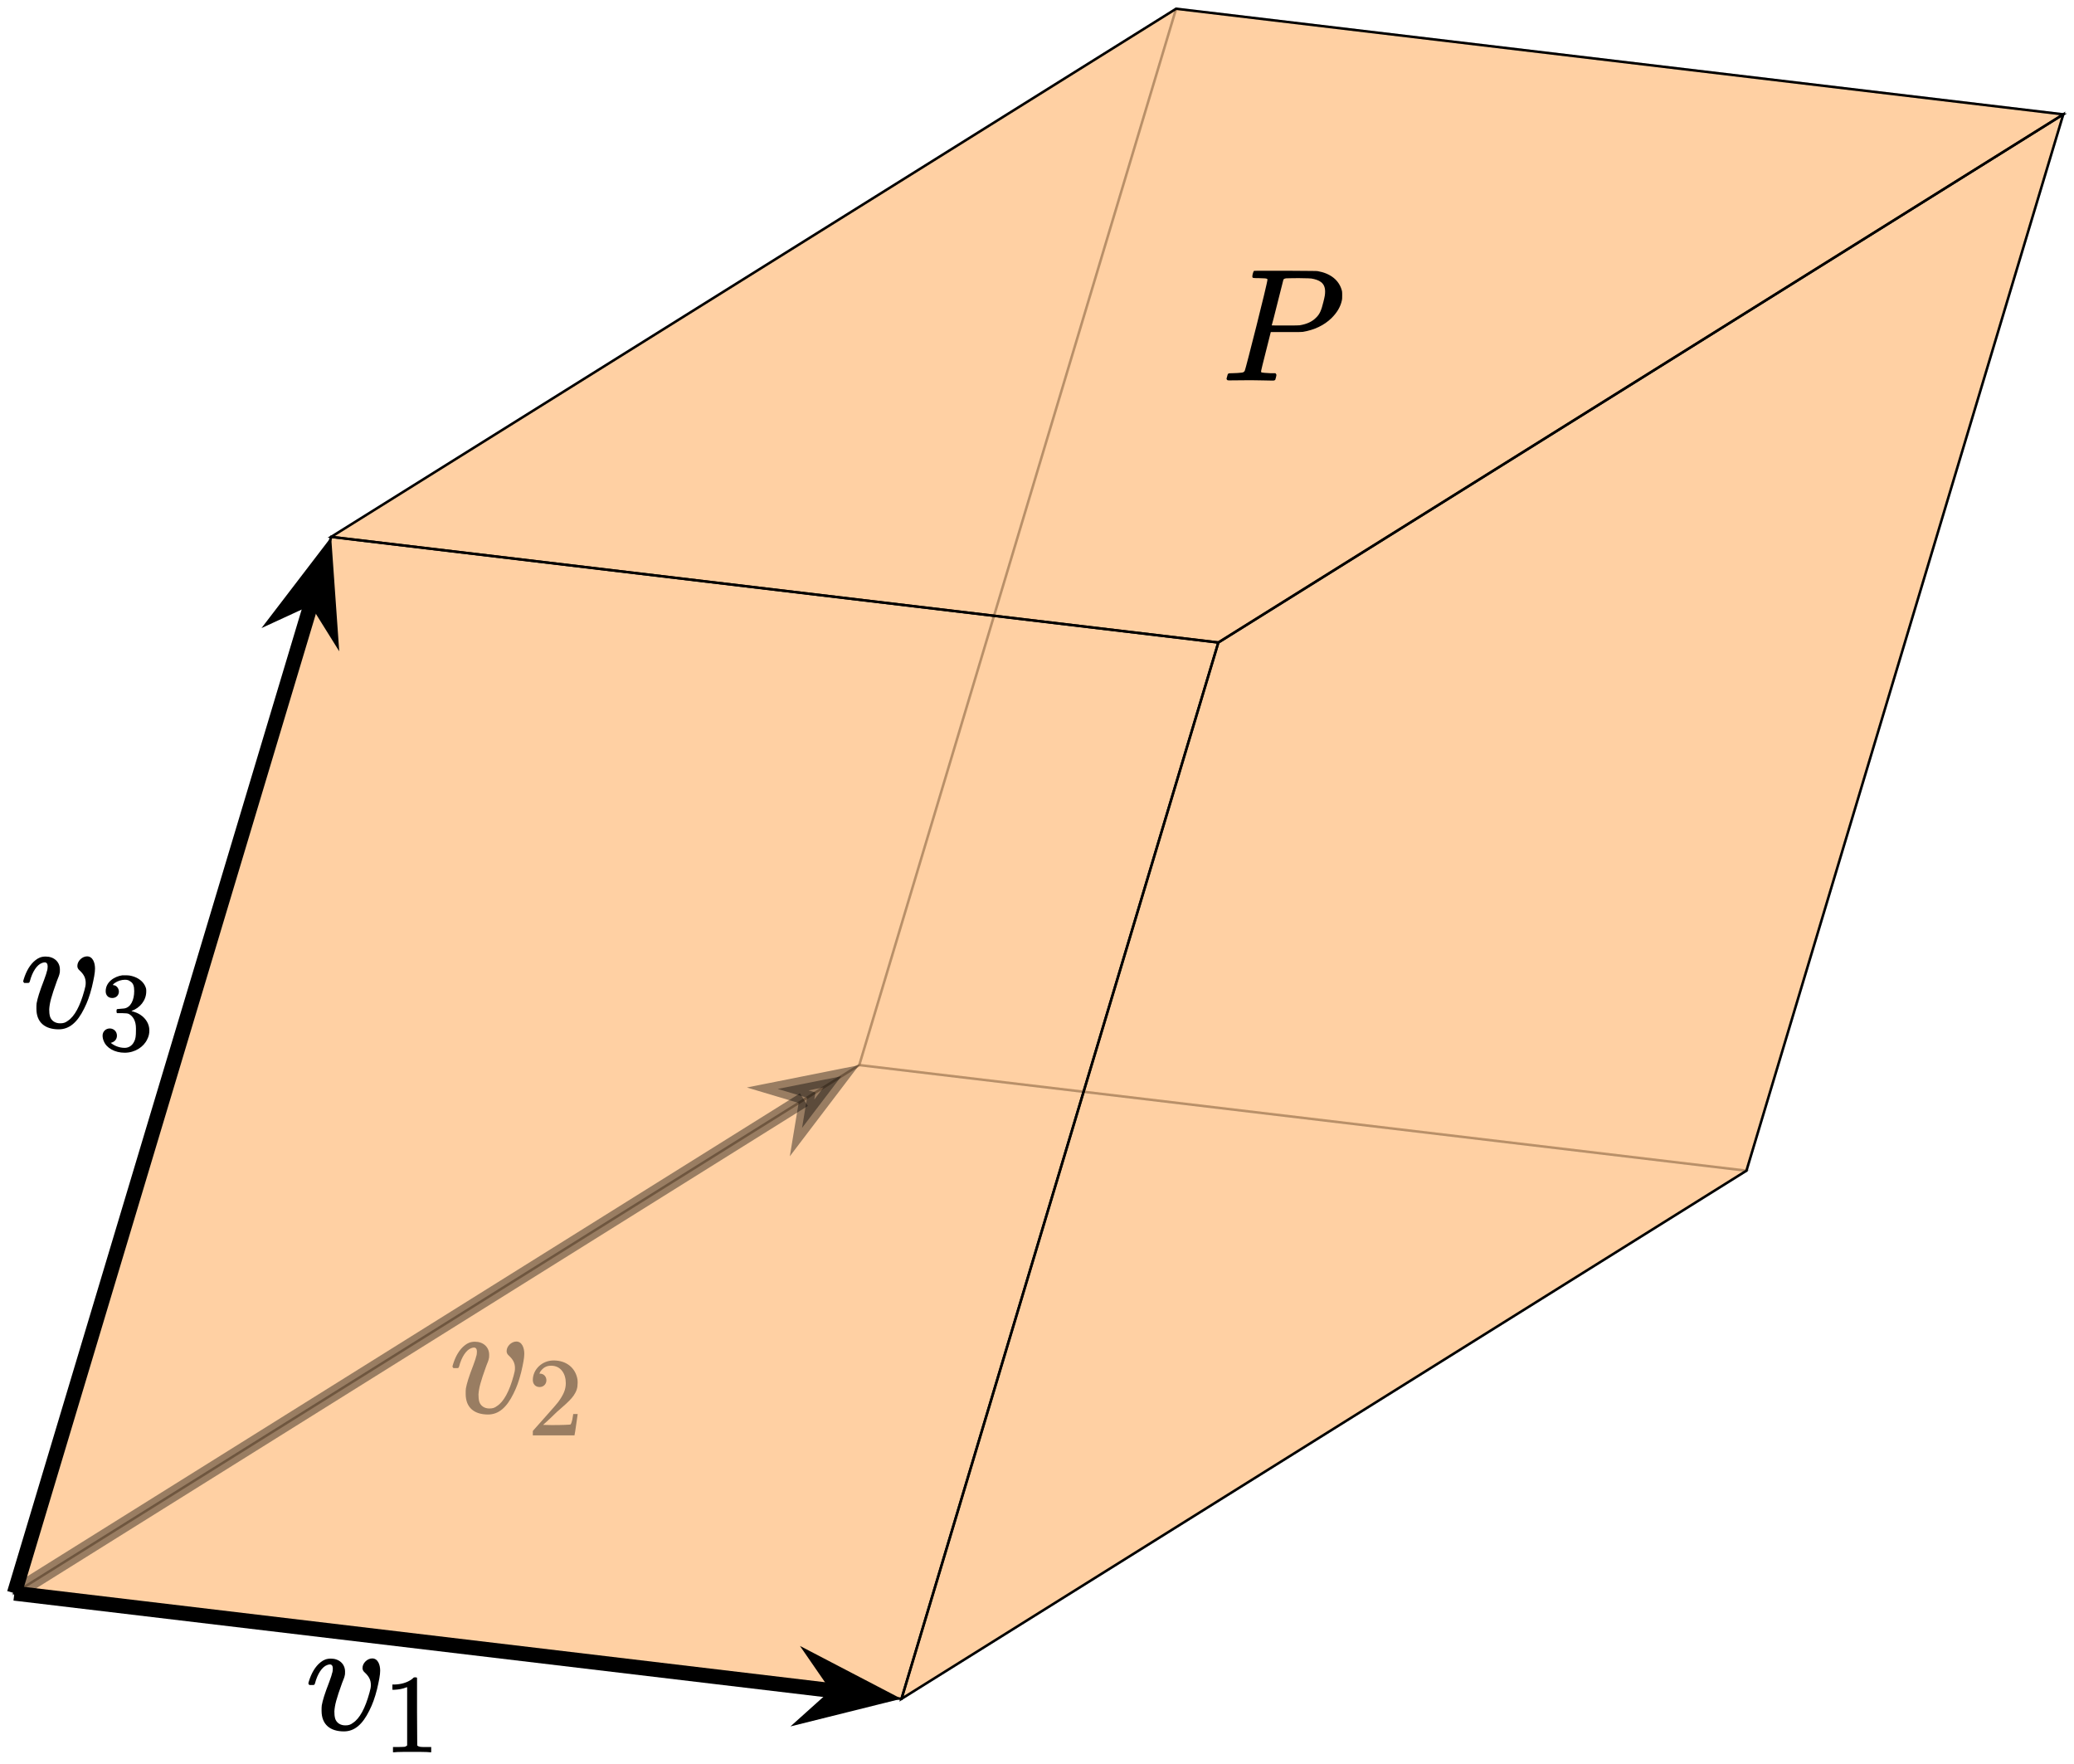
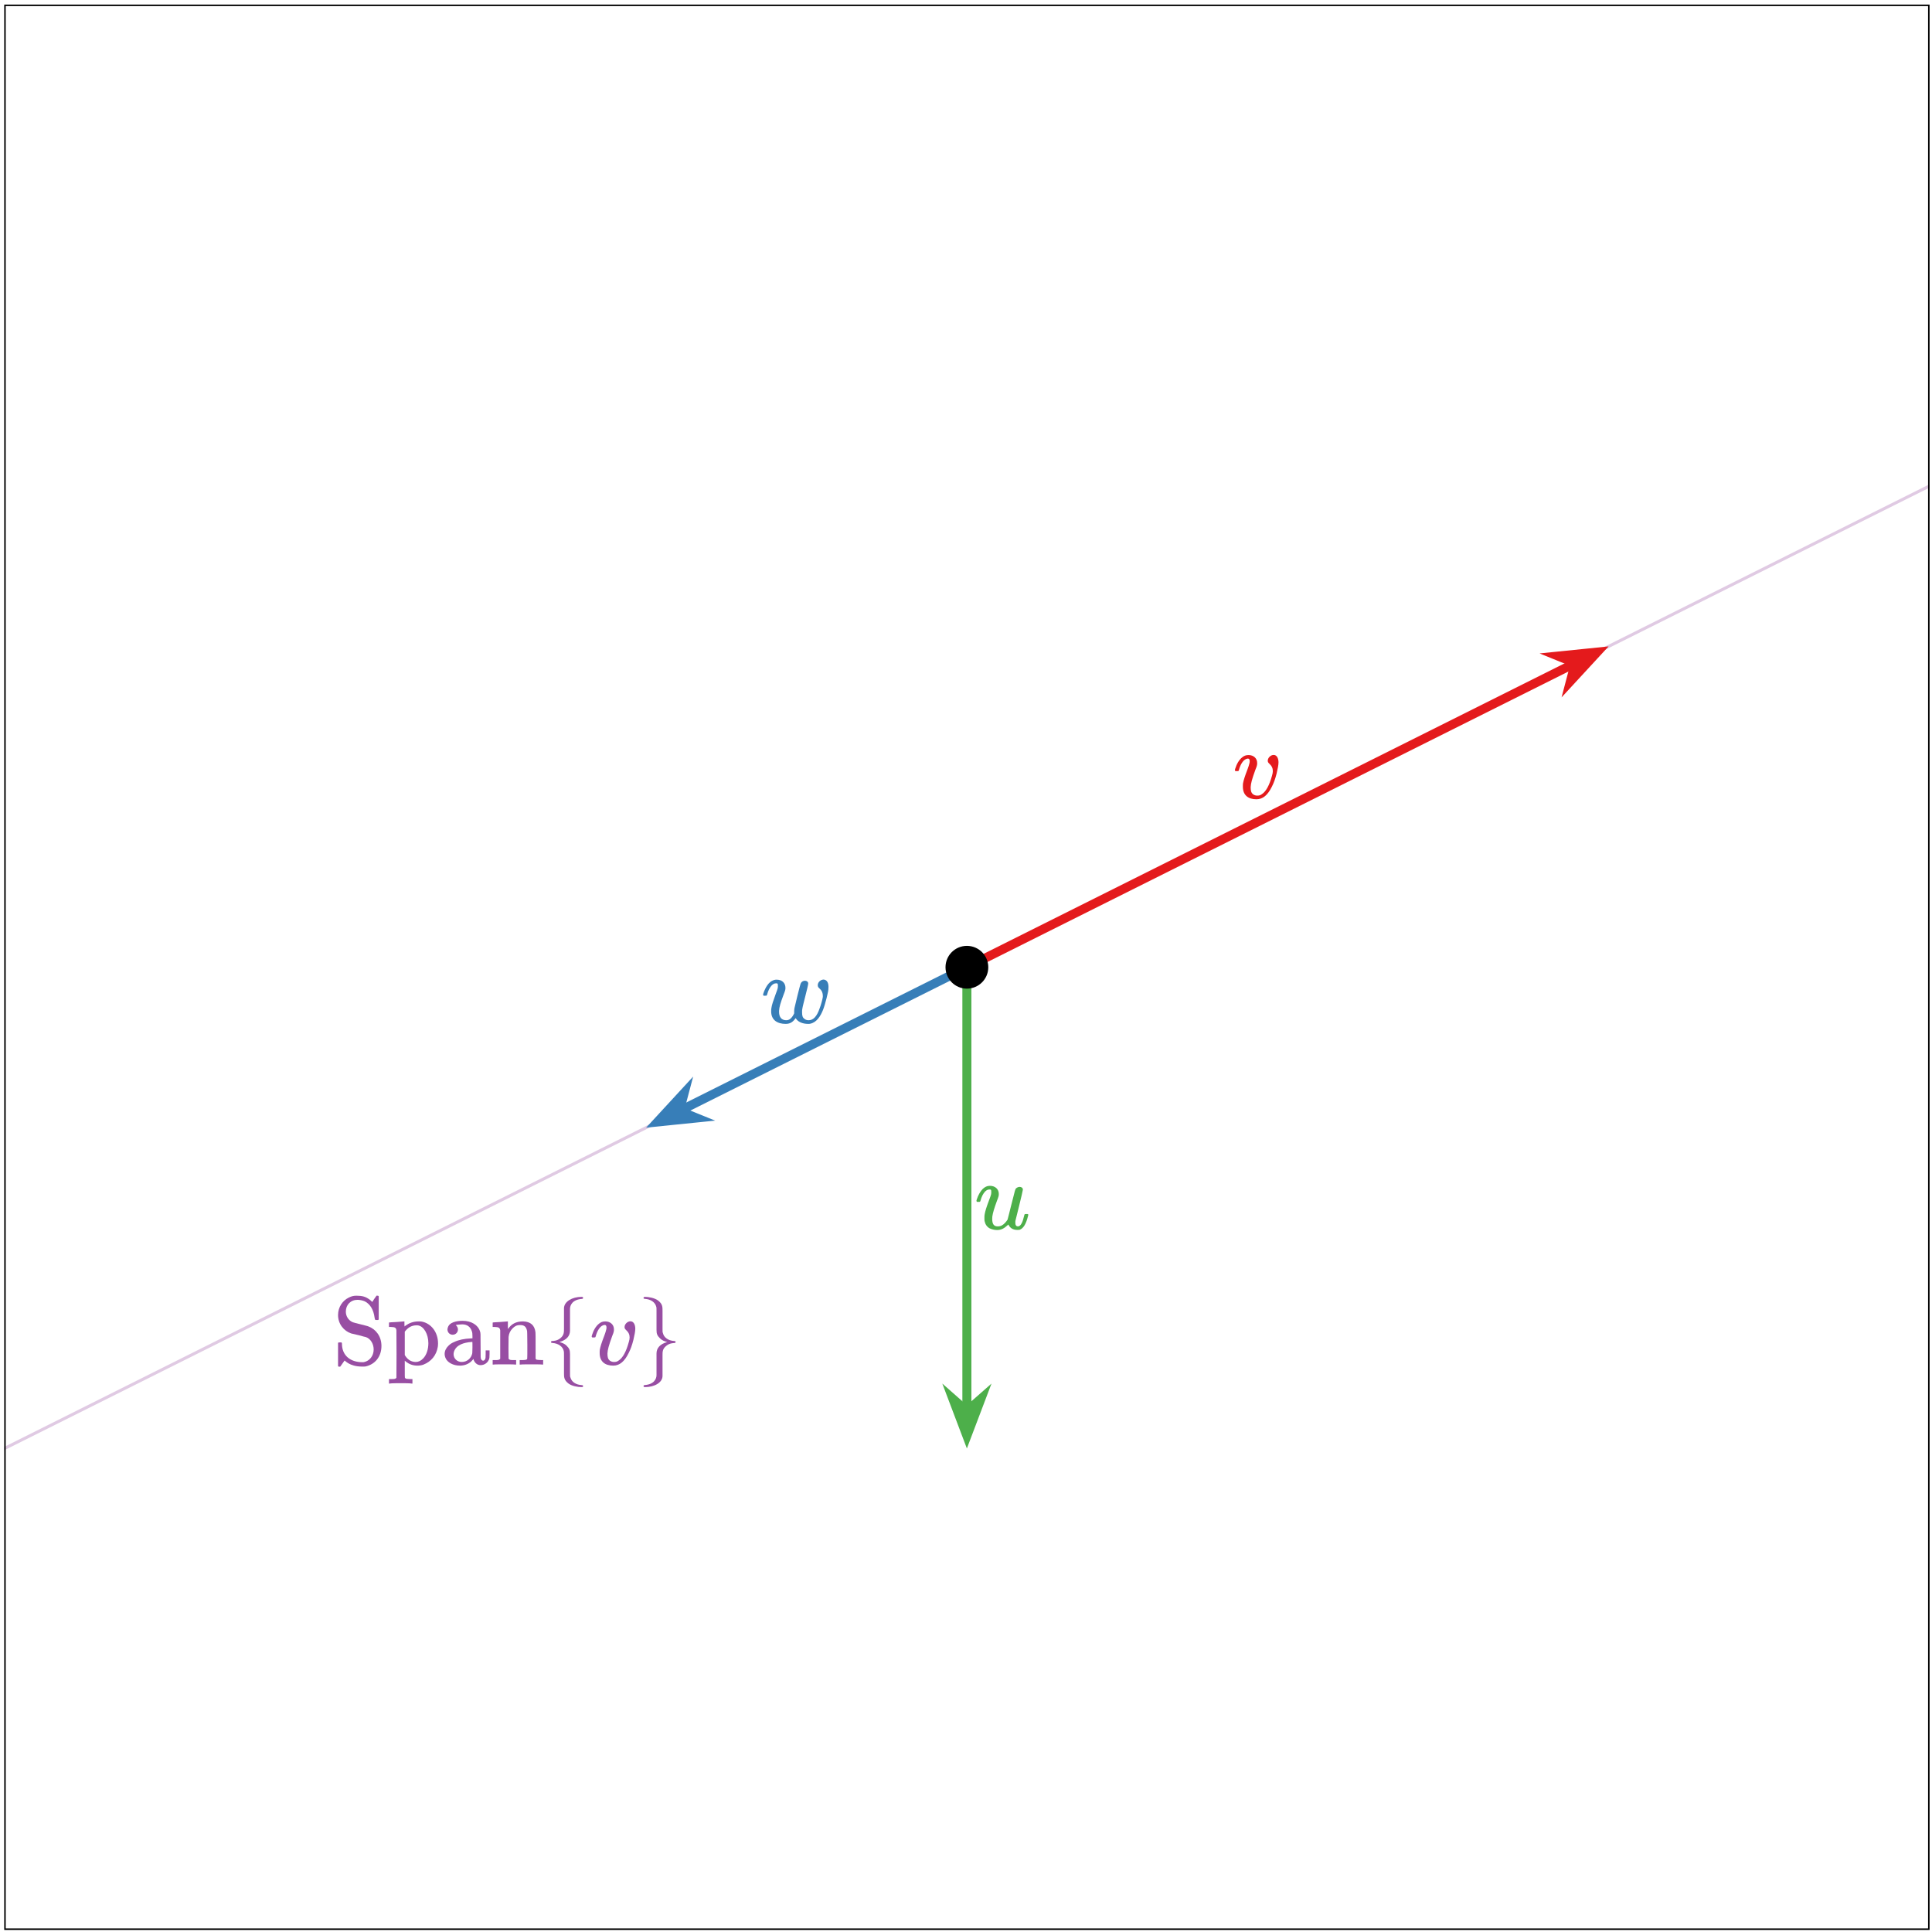
- <svg xmlns="http://www.w3.org/2000/svg" xmlns:xlink="http://www.w3.org/1999/xlink" width="167pt" height="142pt" viewBox="0 0 167 142" version="1.1">
+ <svg xmlns="http://www.w3.org/2000/svg" xmlns:xlink="http://www.w3.org/1999/xlink" width="256pt" height="256pt" viewBox="0 0 256 256" version="1.1">
  <defs>
    <g>
      <symbol overflow="visible" id="glyph0-0">
        <path style="stroke:none;" d="M 0.641 0 L 2.594 0 L 2.594 -6.906 L 0.641 -6.906 Z M 1.297 -0.641 L 1.297 -6.25 L 1.938 -6.25 L 1.938 -0.641 Z M 1.297 -0.641 " />
      </symbol>
      <symbol overflow="visible" id="glyph0-1">
+         <path style="stroke:none;" d="M 1.156 -2.938 L 0.984 -2.938 C 0.797 -2.938 0.75 -2.922 0.719 -2.875 C 0.719 -2.844 0.719 -2.469 0.719 -1.312 L 0.719 0.203 C 0.766 0.266 0.766 0.281 0.875 0.281 C 0.953 0.281 0.984 0.281 1.016 0.266 C 1.016 0.25 1.469 -0.359 1.578 -0.531 C 1.625 -0.578 2.188 0.266 3.906 0.266 C 4.188 0.266 4.234 0.266 4.359 0.25 C 5.594 -0.016 6.469 -1.016 6.469 -2.469 C 6.469 -3.75 5.719 -4.672 4.797 -5.031 C 4.594 -5.141 2.844 -5.516 2.594 -5.641 C 2.062 -5.906 1.75 -6.438 1.75 -7.016 C 1.75 -7.922 2.391 -8.578 3.297 -8.578 C 3.609 -8.578 3.969 -8.5 4.266 -8.375 C 4.969 -8.016 5.422 -7.281 5.562 -6.203 C 5.625 -5.922 5.609 -5.906 5.797 -5.906 L 6.031 -5.906 L 6.109 -5.984 L 6.109 -9.047 C 6.062 -9.109 6.062 -9.125 5.953 -9.125 C 5.875 -9.125 5.844 -9.125 5.812 -9.125 C 5.797 -9.109 5.672 -8.906 5.516 -8.703 L 5.25 -8.297 C 5.141 -8.406 4.969 -8.578 4.812 -8.672 C 4.344 -9 3.906 -9.125 3.141 -9.125 C 2.719 -9.125 2.453 -9.031 2.109 -8.859 C 1.359 -8.484 0.719 -7.656 0.719 -6.562 C 0.719 -5.375 1.484 -4.453 2.453 -4.125 C 2.516 -4.109 2.969 -4 3.453 -3.891 C 3.906 -3.75 4.359 -3.656 4.406 -3.641 C 5.016 -3.438 5.438 -2.75 5.438 -2 C 5.438 -1.156 4.906 -0.484 4.156 -0.328 C 4.109 -0.312 4.031 -0.312 3.953 -0.312 C 2.344 -0.312 1.234 -1.203 1.234 -2.766 C 1.234 -2.891 1.203 -2.891 1.156 -2.938 Z M 1.156 -2.938 " />
+       </symbol>
+       <symbol overflow="visible" id="glyph0-2">
+         <path style="stroke:none;" d="M 0.469 1.922 L 0.266 1.922 L 0.266 2.516 L 0.359 2.516 C 0.531 2.469 1.516 2.469 1.812 2.469 C 2.109 2.469 3.094 2.469 3.266 2.516 L 3.375 2.516 L 3.375 1.922 L 3.156 1.922 C 2.906 1.922 2.609 1.891 2.531 1.875 C 2.469 1.859 2.391 1.781 2.375 1.734 C 2.359 1.703 2.359 1.328 2.359 0.578 L 2.359 -0.516 L 2.469 -0.422 C 2.906 -0.047 3.453 0.141 4.016 0.141 C 4.281 0.141 4.547 0.109 4.812 0.016 C 5.859 -0.391 6.547 -1.219 6.734 -2.344 C 6.75 -2.453 6.766 -2.609 6.766 -2.797 C 6.766 -4.344 5.812 -5.453 4.641 -5.688 C 4.5 -5.719 4.438 -5.719 4.219 -5.719 C 3.453 -5.719 2.906 -5.484 2.438 -5.141 L 2.328 -5.047 L 2.312 -5.391 L 2.312 -5.719 L 2.281 -5.719 C 2.25 -5.719 1.797 -5.688 1.266 -5.641 C 0.734 -5.625 0.297 -5.578 0.281 -5.578 C 0.266 -5.578 0.266 -5.562 0.266 -5.281 L 0.266 -4.984 L 0.5 -4.984 C 1.062 -4.969 1.203 -4.891 1.25 -4.547 C 1.25 -4.484 1.266 -2.922 1.266 -1.375 C 1.266 0.188 1.25 1.703 1.25 1.734 C 1.172 1.906 0.953 1.922 0.641 1.922 Z M 5.484 -2.828 C 5.484 -2.031 5.25 -1.281 4.797 -0.812 C 4.5 -0.5 4.172 -0.344 3.812 -0.344 C 3.125 -0.344 2.656 -0.75 2.359 -1.266 L 2.359 -4.359 C 2.719 -4.812 3.156 -5.203 3.953 -5.203 C 4.016 -5.203 4.078 -5.188 4.125 -5.188 C 4.891 -5.062 5.484 -4.031 5.484 -2.828 Z M 5.484 -2.828 " />
+       </symbol>
+       <symbol overflow="visible" id="glyph0-3">
+         <path style="stroke:none;" d="M 1.5 -3.953 C 1.922 -3.953 2.203 -4.281 2.203 -4.656 C 2.203 -4.859 2.078 -5.109 1.922 -5.219 C 1.922 -5.281 2.625 -5.328 2.781 -5.328 C 3.438 -5.328 3.875 -4.969 4.047 -4.406 C 4.109 -4.234 4.125 -4.078 4.125 -3.75 L 4.125 -3.469 L 3.938 -3.469 C 3 -3.422 2.312 -3.281 1.688 -2.984 C 1.359 -2.844 1.172 -2.719 0.953 -2.5 C 0.672 -2.234 0.438 -1.859 0.438 -1.391 C 0.438 -1.219 0.484 -1.047 0.547 -0.891 C 0.797 -0.266 1.578 0.141 2.469 0.141 C 3.016 0.141 3.516 -0.031 3.938 -0.391 C 4.047 -0.484 4.172 -0.656 4.266 -0.75 L 4.266 -0.703 C 4.375 -0.281 4.734 0.078 5.188 0.078 C 5.766 0.078 6.203 -0.297 6.344 -0.766 C 6.375 -0.859 6.375 -0.875 6.391 -1.375 L 6.391 -1.875 L 5.875 -1.875 L 5.875 -1.406 C 5.875 -0.906 5.859 -0.828 5.797 -0.703 C 5.734 -0.578 5.641 -0.516 5.547 -0.516 C 5.438 -0.516 5.344 -0.578 5.281 -0.703 C 5.203 -0.859 5.203 -0.812 5.203 -2.516 C 5.203 -4.203 5.203 -4.172 5.125 -4.406 C 4.875 -5.234 3.984 -5.797 2.828 -5.797 C 1.859 -5.797 1.141 -5.531 0.922 -5.062 C 0.859 -4.922 0.812 -4.781 0.812 -4.656 C 0.812 -4.281 1.094 -3.953 1.5 -3.953 Z M 4.125 -2.266 C 4.109 -1.547 4.109 -1.5 4.078 -1.406 C 3.938 -0.844 3.422 -0.344 2.703 -0.344 C 2.094 -0.344 1.625 -0.797 1.625 -1.375 C 1.625 -1.578 1.688 -1.781 1.781 -1.953 C 2.094 -2.562 2.875 -2.922 4.047 -3 C 4.062 -3.016 4.109 -3.016 4.109 -3.016 C 4.125 -3.016 4.125 -2.688 4.125 -2.266 Z M 4.125 -2.266 " />
+       </symbol>
+       <symbol overflow="visible" id="glyph0-4">
+         <path style="stroke:none;" d="M 2.438 -0.781 C 2.438 -0.797 2.422 -1.484 2.422 -2.172 C 2.422 -2.875 2.438 -3.578 2.438 -3.656 C 2.484 -4.125 2.656 -4.484 2.969 -4.797 C 3.25 -5.078 3.484 -5.234 3.984 -5.234 C 4.562 -5.234 4.781 -4.969 4.891 -4.438 C 4.906 -4.328 4.906 -4.172 4.922 -2.594 C 4.922 -1.625 4.922 -0.828 4.906 -0.797 C 4.906 -0.609 4.547 -0.594 4.219 -0.594 L 3.906 -0.594 L 3.906 0 L 4.016 0 C 4.188 -0.031 5.172 -0.031 5.469 -0.031 C 5.766 -0.031 6.75 -0.031 6.922 0 L 7.016 0 L 7.016 -0.594 L 6.812 -0.594 C 6.547 -0.594 6.266 -0.625 6.172 -0.641 C 6.109 -0.656 6.047 -0.719 6.016 -0.781 C 6.016 -0.797 6.016 -1.328 6.016 -2.469 C 6.016 -3.516 6.016 -4.172 6 -4.266 C 5.891 -5.203 5.359 -5.688 4.359 -5.719 C 3.375 -5.719 2.797 -5.344 2.375 -4.734 L 2.359 -4.719 C 2.344 -4.719 2.344 -4.812 2.344 -5.203 L 2.344 -5.719 L 2.312 -5.719 C 2.281 -5.719 1.844 -5.688 1.328 -5.641 C 0.797 -5.625 0.359 -5.578 0.344 -5.578 C 0.328 -5.578 0.328 -5.562 0.328 -5.281 L 0.328 -4.984 L 0.562 -4.984 C 1.125 -4.969 1.266 -4.891 1.328 -4.547 C 1.328 -4.484 1.328 -3.547 1.328 -2.625 C 1.328 -1.703 1.328 -0.797 1.328 -0.781 C 1.234 -0.609 1.016 -0.594 0.719 -0.594 L 0.328 -0.594 L 0.328 0 L 0.422 0 C 0.594 -0.031 1.578 -0.031 1.875 -0.031 C 2.172 -0.031 3.156 -0.031 3.328 0 L 3.438 0 L 3.438 -0.594 L 3.047 -0.594 C 2.734 -0.594 2.531 -0.609 2.438 -0.781 Z M 2.438 -0.781 " />
+       </symbol>
+       <symbol overflow="visible" id="glyph1-0">
+         <path style="stroke:none;" d="" />
+       </symbol>
+       <symbol overflow="visible" id="glyph1-1">
+         <path style="stroke:none;" d="M 3.375 -7.375 C 3.375 -7.859 3.688 -8.625 5 -8.703 C 5.062 -8.719 5.109 -8.766 5.109 -8.828 C 5.109 -8.969 5.016 -8.969 4.875 -8.969 C 3.688 -8.969 2.594 -8.359 2.578 -7.469 L 2.578 -4.75 C 2.578 -4.281 2.578 -3.891 2.109 -3.5 C 1.688 -3.156 1.234 -3.125 0.969 -3.125 C 0.906 -3.109 0.859 -3.062 0.859 -2.984 C 0.859 -2.875 0.938 -2.875 1.047 -2.859 C 1.844 -2.812 2.422 -2.375 2.547 -1.797 C 2.578 -1.656 2.578 -1.641 2.578 -1.203 L 2.578 1.156 C 2.578 1.656 2.578 2.047 3.156 2.5 C 3.625 2.859 4.406 2.984 4.875 2.984 C 5.016 2.984 5.109 2.984 5.109 2.859 C 5.109 2.734 5.031 2.734 4.906 2.719 C 4.156 2.672 3.578 2.297 3.422 1.688 C 3.375 1.578 3.375 1.547 3.375 1.125 L 3.375 -1.391 C 3.375 -1.938 3.281 -2.141 2.906 -2.516 C 2.656 -2.766 2.312 -2.891 1.969 -2.984 C 2.953 -3.266 3.375 -3.812 3.375 -4.5 Z M 3.375 -7.375 " />
+       </symbol>
+       <symbol overflow="visible" id="glyph1-2">
+         <path style="stroke:none;" d="M 2.578 1.406 C 2.578 1.875 2.266 2.641 0.969 2.719 C 0.906 2.734 0.859 2.781 0.859 2.859 C 0.859 2.984 0.984 2.984 1.094 2.984 C 2.266 2.984 3.375 2.406 3.375 1.5 L 3.375 -1.234 C 3.375 -1.703 3.375 -2.078 3.859 -2.469 C 4.281 -2.828 4.734 -2.844 5 -2.859 C 5.062 -2.875 5.109 -2.922 5.109 -2.984 C 5.109 -3.109 5.031 -3.109 4.906 -3.125 C 4.125 -3.172 3.547 -3.594 3.422 -4.188 C 3.375 -4.312 3.375 -4.344 3.375 -4.766 L 3.375 -7.141 C 3.375 -7.641 3.375 -8.016 2.812 -8.469 C 2.328 -8.844 1.5 -8.969 1.094 -8.969 C 0.984 -8.969 0.859 -8.969 0.859 -8.828 C 0.859 -8.719 0.938 -8.719 1.047 -8.703 C 1.812 -8.656 2.391 -8.266 2.547 -7.656 C 2.578 -7.547 2.578 -7.531 2.578 -7.094 L 2.578 -4.594 C 2.578 -4.047 2.672 -3.844 3.062 -3.453 C 3.312 -3.203 3.656 -3.078 4 -2.984 C 3.016 -2.719 2.578 -2.156 2.578 -1.469 Z M 2.578 1.406 " />
+       </symbol>
+       <symbol overflow="visible" id="glyph2-0">
+         <path style="stroke:none;" d="M 0.641 0 L 2.594 0 L 2.594 -6.906 L 0.641 -6.906 Z M 1.297 -0.641 L 1.297 -6.25 L 1.938 -6.25 L 1.938 -0.641 Z M 1.297 -0.641 " />
+       </symbol>
+       <symbol overflow="visible" id="glyph2-1">
        <path style="stroke:none;" d="M 3.125 0.141 C 3.984 0.141 4.625 -0.422 5.172 -1.531 C 5.438 -2.062 5.609 -2.531 5.797 -3.266 C 5.953 -3.938 6.047 -4.406 6.047 -4.75 C 6.047 -5.234 5.859 -5.734 5.406 -5.734 C 5.016 -5.734 4.625 -5.359 4.625 -4.969 C 4.625 -4.828 4.672 -4.719 4.797 -4.609 C 5.156 -4.281 5.297 -3.984 5.297 -3.594 C 5.297 -3.406 5.266 -3.266 5.188 -2.984 C 4.844 -1.719 4.391 -0.891 3.859 -0.547 C 3.656 -0.391 3.5 -0.344 3.234 -0.344 C 2.844 -0.344 2.531 -0.547 2.422 -0.891 C 2.375 -1.078 2.359 -1.219 2.359 -1.469 C 2.391 -1.984 2.516 -2.469 2.984 -3.766 C 3.094 -4.031 3.188 -4.281 3.188 -4.344 C 3.219 -4.422 3.219 -4.562 3.219 -4.672 C 3.219 -5.297 2.734 -5.719 2.078 -5.719 C 1.719 -5.719 1.484 -5.609 1.266 -5.438 C 0.812 -5.094 0.5 -4.516 0.312 -3.906 C 0.281 -3.812 0.266 -3.75 0.266 -3.719 C 0.266 -3.672 0.328 -3.625 0.344 -3.594 L 0.531 -3.594 C 0.781 -3.594 0.734 -3.594 0.797 -3.719 C 1 -4.5 1.375 -5.062 1.781 -5.203 C 1.859 -5.234 1.938 -5.25 2 -5.25 C 2.156 -5.25 2.234 -5.125 2.234 -4.922 C 2.234 -4.797 2.219 -4.641 2.156 -4.484 C 2.156 -4.422 2.047 -4.125 1.953 -3.859 C 1.562 -2.844 1.422 -2.375 1.344 -1.953 C 1.328 -1.859 1.328 -1.688 1.328 -1.516 C 1.328 -0.391 2.047 0.141 3.125 0.141 Z M 3.125 0.141 " />
      </symbol>
-       <symbol overflow="visible" id="glyph0-2">
-         <path style="stroke:none;" d="M 3.719 -8.141 C 3.719 -7.844 1.938 -0.844 1.891 -0.797 C 1.844 -0.703 1.781 -0.656 1.641 -0.641 C 1.5 -0.625 1.156 -0.594 0.875 -0.594 C 0.531 -0.594 0.531 -0.594 0.469 -0.328 C 0.438 -0.219 0.422 -0.172 0.422 -0.141 C 0.422 -0.109 0.438 -0.109 0.453 -0.078 C 0.484 -0.031 0.5 -0.016 0.656 -0.016 C 1.141 -0.016 1.594 -0.031 2.359 -0.031 C 3.141 -0.031 3.609 0 4.125 0 C 4.297 0 4.297 -0.031 4.344 -0.062 C 4.359 -0.109 4.438 -0.375 4.438 -0.453 C 4.438 -0.516 4.375 -0.562 4.359 -0.594 L 3.953 -0.594 C 3.562 -0.609 3.297 -0.641 3.234 -0.656 C 3.219 -0.672 3.203 -0.703 3.203 -0.766 C 3.203 -0.797 3.375 -1.5 3.594 -2.359 L 3.984 -3.906 L 5.203 -3.906 C 6.266 -3.906 6.453 -3.906 6.562 -3.922 C 7.5 -4.078 8.281 -4.453 8.875 -5.031 C 9.328 -5.484 9.594 -5.938 9.703 -6.438 C 9.734 -6.547 9.734 -6.703 9.734 -6.859 C 9.734 -7 9.734 -7.125 9.719 -7.203 C 9.5 -8.109 8.75 -8.641 7.766 -8.812 C 7.609 -8.828 7.578 -8.828 5.141 -8.844 C 2.719 -8.844 2.672 -8.844 2.625 -8.828 C 2.578 -8.781 2.5 -8.516 2.5 -8.391 C 2.5 -8.25 2.531 -8.25 2.984 -8.25 C 3.375 -8.234 3.719 -8.25 3.719 -8.141 Z M 8.359 -7.172 C 8.359 -6.922 8.328 -6.766 8.219 -6.328 C 8.062 -5.672 7.922 -5.344 7.641 -5.078 C 7.328 -4.75 6.891 -4.547 6.312 -4.453 C 6.172 -4.438 6.016 -4.438 5.109 -4.438 C 4.109 -4.438 4.062 -4.438 4.062 -4.453 C 4.094 -4.484 4.938 -7.922 5 -8.125 C 5.031 -8.188 5.109 -8.219 5.234 -8.234 C 5.281 -8.234 5.719 -8.25 6.219 -8.25 C 7 -8.234 7.141 -8.234 7.25 -8.219 C 7.875 -8.109 8.359 -7.891 8.359 -7.172 Z M 8.359 -7.172 " />
+       <symbol overflow="visible" id="glyph2-2">
+         <path style="stroke:none;" d="M 5.812 -5.578 C 5.594 -5.578 5.359 -5.453 5.266 -5.234 C 5.156 -5.031 4.438 -2 4.438 -1.984 C 4.406 -1.875 4.406 -1.75 4.391 -1.547 L 4.391 -1.25 L 4.328 -1.125 C 4.047 -0.594 3.75 -0.344 3.344 -0.344 C 2.703 -0.344 2.391 -0.766 2.391 -1.438 L 2.391 -1.609 C 2.422 -2.109 2.562 -2.594 3 -3.766 C 3.219 -4.312 3.234 -4.422 3.234 -4.641 C 3.234 -5.25 2.812 -5.719 2.078 -5.719 C 1.969 -5.719 1.859 -5.719 1.781 -5.688 C 1.281 -5.562 0.875 -5.156 0.562 -4.516 C 0.438 -4.281 0.391 -4.125 0.312 -3.906 C 0.281 -3.812 0.266 -3.75 0.266 -3.719 C 0.266 -3.672 0.328 -3.625 0.344 -3.594 L 0.531 -3.594 C 0.781 -3.594 0.734 -3.594 0.797 -3.719 C 0.938 -4.266 1.156 -4.688 1.422 -4.969 C 1.625 -5.156 1.781 -5.234 2 -5.234 L 2.062 -5.234 C 2.219 -5.234 2.234 -5.141 2.234 -4.906 C 2.234 -4.641 2.234 -4.578 1.953 -3.844 C 1.594 -2.859 1.438 -2.391 1.375 -1.969 C 1.344 -1.859 1.344 -1.672 1.344 -1.5 C 1.344 -0.375 2.156 0.141 3.266 0.141 C 3.953 0.141 4.281 -0.203 4.594 -0.625 C 4.844 -0.141 5.484 0.141 6.25 0.141 C 6.328 0.141 6.406 0.141 6.484 0.125 C 7.344 -0.031 7.859 -0.844 8.203 -1.688 C 8.359 -2.078 8.516 -2.625 8.688 -3.281 C 8.859 -4.016 8.938 -4.25 8.938 -4.766 C 8.938 -5.281 8.75 -5.641 8.391 -5.719 C 8.359 -5.719 8.328 -5.734 8.297 -5.734 C 7.922 -5.734 7.516 -5.406 7.516 -4.984 C 7.516 -4.828 7.578 -4.688 7.719 -4.578 C 8.031 -4.312 8.188 -4.016 8.188 -3.531 C 8.188 -3.469 8.188 -3.406 8.172 -3.344 C 8.141 -3.109 7.922 -2.297 7.766 -1.922 C 7.406 -0.859 6.938 -0.344 6.312 -0.344 C 6.094 -0.344 5.938 -0.391 5.781 -0.5 C 5.516 -0.688 5.438 -0.891 5.438 -1.391 C 5.438 -1.625 5.438 -1.703 5.469 -1.844 C 5.531 -2.328 6.25 -4.891 6.25 -5.203 C 6.25 -5.453 6.047 -5.578 5.812 -5.578 Z M 5.812 -5.578 " />
      </symbol>
-       <symbol overflow="visible" id="glyph1-0">
-         <path style="stroke:none;" d="M 0.453 0 L 1.812 0 L 1.812 -4.828 L 0.453 -4.828 Z M 0.906 -0.453 L 0.906 -4.375 L 1.359 -4.375 L 1.359 -0.453 Z M 0.906 -0.453 " />
-       </symbol>
-       <symbol overflow="visible" id="glyph1-1">
-         <path style="stroke:none;" d="M 3.766 0 L 3.875 0 L 3.875 -0.422 L 3.328 -0.422 C 3.062 -0.422 2.875 -0.422 2.75 -0.547 L 2.734 -3.266 L 2.734 -5.984 C 2.688 -6.031 2.703 -6.031 2.578 -6.031 C 2.5 -6.031 2.5 -6.031 2.469 -6.016 C 2.422 -5.969 2.281 -5.844 2.188 -5.797 C 1.859 -5.594 1.438 -5.469 0.922 -5.453 L 0.75 -5.453 L 0.75 -5.031 L 0.922 -5.031 C 1.266 -5.047 1.594 -5.109 1.859 -5.219 C 1.891 -5.234 1.922 -5.234 1.938 -5.234 L 1.938 -0.547 C 1.859 -0.5 1.828 -0.453 1.719 -0.438 C 1.609 -0.422 1.297 -0.422 1.031 -0.422 L 0.797 -0.422 L 0.797 0 L 0.906 0 C 1.062 -0.031 2.047 -0.031 2.328 -0.031 C 2.625 -0.031 3.609 -0.031 3.766 0 Z M 3.766 0 " />
-       </symbol>
-       <symbol overflow="visible" id="glyph1-2">
-         <path style="stroke:none;" d="M 1 -3.891 C 1.328 -3.891 1.547 -4.141 1.547 -4.438 C 1.547 -4.719 1.344 -4.969 1.031 -4.969 C 1 -4.969 0.984 -4.969 0.984 -4.984 C 0.984 -5 1.031 -5.062 1.062 -5.141 C 1.266 -5.422 1.516 -5.609 1.922 -5.609 C 2.703 -5.609 3.109 -4.969 3.109 -4.203 C 3.109 -3.672 2.906 -3.25 2.5 -2.688 C 2.297 -2.438 2.25 -2.375 1.234 -1.234 C 0.828 -0.781 0.484 -0.391 0.469 -0.375 C 0.453 -0.359 0.453 -0.328 0.453 -0.172 L 0.453 0 L 3.812 0 L 3.812 -0.031 C 3.844 -0.078 4.047 -1.625 4.062 -1.688 L 4.062 -1.719 L 3.703 -1.719 L 3.703 -1.688 C 3.641 -1.281 3.625 -1.203 3.578 -1.062 C 3.547 -0.984 3.516 -0.891 3.484 -0.875 C 3.438 -0.859 2.891 -0.828 1.969 -0.828 L 1.281 -0.844 L 1.828 -1.344 C 2.438 -1.938 2.406 -1.906 2.734 -2.188 C 3.328 -2.703 3.562 -2.953 3.75 -3.219 C 3.969 -3.547 4.062 -3.812 4.062 -4.219 C 4.062 -4.328 4.062 -4.438 4.047 -4.516 C 3.891 -5.406 3.188 -6.031 2.125 -6.031 C 1.203 -6.031 0.453 -5.312 0.453 -4.453 C 0.453 -4.141 0.656 -3.891 1 -3.891 Z M 1 -3.891 " />
-       </symbol>
-       <symbol overflow="visible" id="glyph1-3">
-         <path style="stroke:none;" d="M 1.156 -4.203 C 1.484 -4.203 1.688 -4.438 1.688 -4.719 C 1.688 -4.969 1.5 -5.219 1.266 -5.234 C 1.219 -5.25 1.203 -5.25 1.203 -5.25 C 1.188 -5.266 1.312 -5.391 1.375 -5.422 C 1.594 -5.578 1.906 -5.672 2.172 -5.672 C 2.359 -5.672 2.469 -5.641 2.594 -5.547 C 2.844 -5.406 2.922 -5.156 2.922 -4.766 C 2.922 -4.062 2.656 -3.438 2.109 -3.359 C 2.047 -3.359 1.609 -3.312 1.578 -3.312 C 1.562 -3.312 1.547 -3.312 1.531 -3.297 C 1.5 -3.266 1.5 -3.266 1.5 -3.156 C 1.5 -3.047 1.5 -3.031 1.516 -3.016 L 1.547 -2.984 L 1.938 -2.984 C 2.344 -2.969 2.344 -2.969 2.484 -2.922 C 2.844 -2.734 3.062 -2.328 3.062 -1.766 L 3.062 -1.594 C 3.062 -1.141 3.031 -0.891 2.906 -0.672 C 2.75 -0.359 2.469 -0.188 2.156 -0.188 C 1.719 -0.188 1.312 -0.359 1.031 -0.594 L 1.094 -0.609 C 1.359 -0.688 1.531 -0.891 1.531 -1.172 C 1.531 -1.5 1.281 -1.75 0.953 -1.75 C 0.641 -1.75 0.375 -1.516 0.375 -1.172 C 0.375 -1.047 0.406 -0.875 0.469 -0.734 C 0.688 -0.172 1.359 0.203 2.156 0.203 C 2.984 0.203 3.688 -0.266 3.969 -0.875 C 4.094 -1.109 4.141 -1.344 4.141 -1.594 C 4.141 -2.109 3.859 -2.562 3.406 -2.859 C 3.016 -3.109 2.703 -3.125 2.703 -3.156 C 2.703 -3.156 2.719 -3.156 2.734 -3.172 C 3.375 -3.406 3.891 -4 3.891 -4.734 C 3.891 -4.828 3.891 -4.906 3.875 -4.969 C 3.766 -5.344 3.516 -5.625 3.125 -5.828 C 2.922 -5.922 2.734 -5.984 2.516 -6.016 C 2.422 -6.031 2.25 -6.031 2.109 -6.031 L 1.969 -6.031 C 1.312 -5.938 0.625 -5.484 0.625 -4.75 C 0.625 -4.438 0.812 -4.203 1.156 -4.203 Z M 1.156 -4.203 " />
+       <symbol overflow="visible" id="glyph2-3">
+         <path style="stroke:none;" d="M 6 -5.578 C 5.828 -5.578 5.656 -5.5 5.531 -5.391 C 5.406 -5.266 5.422 -5.328 4.891 -3.203 C 4.625 -2.141 4.406 -1.25 4.391 -1.234 C 4.359 -1.172 4.172 -0.922 4.062 -0.812 C 3.797 -0.531 3.531 -0.344 3.078 -0.344 C 2.5 -0.344 2.359 -0.766 2.359 -1.359 C 2.359 -1.469 2.359 -1.547 2.375 -1.656 C 2.453 -2.156 2.594 -2.656 3 -3.766 C 3.219 -4.312 3.234 -4.422 3.234 -4.641 C 3.234 -5.266 2.766 -5.719 2.047 -5.719 C 1.656 -5.719 1.391 -5.562 1.109 -5.312 C 0.797 -5 0.484 -4.469 0.312 -3.906 C 0.281 -3.812 0.266 -3.75 0.266 -3.719 C 0.266 -3.672 0.328 -3.625 0.344 -3.594 L 0.531 -3.594 C 0.781 -3.594 0.734 -3.594 0.797 -3.719 C 0.938 -4.266 1.156 -4.688 1.422 -4.969 C 1.625 -5.156 1.781 -5.234 2 -5.234 L 2.062 -5.234 C 2.219 -5.234 2.234 -5.141 2.234 -4.906 C 2.234 -4.641 2.234 -4.578 1.953 -3.844 C 1.578 -2.844 1.438 -2.391 1.359 -1.938 C 1.328 -1.781 1.328 -1.719 1.328 -1.469 C 1.328 -1.234 1.328 -1.156 1.344 -1.062 C 1.438 -0.609 1.656 -0.297 2 -0.094 C 2.281 0.047 2.672 0.141 3.016 0.141 C 3.609 0.141 4 -0.141 4.344 -0.453 C 4.422 -0.531 4.5 -0.594 4.5 -0.594 C 4.688 -0.172 5.062 0.125 5.672 0.125 C 5.859 0.125 5.875 0.125 5.984 0.109 C 6.469 -0.062 6.828 -0.609 7.094 -1.672 C 7.125 -1.781 7.141 -1.828 7.141 -1.859 C 7.141 -1.984 7.078 -1.984 6.891 -1.984 C 6.688 -1.984 6.656 -1.969 6.625 -1.875 C 6.484 -1.328 6.406 -1.047 6.297 -0.828 C 6.156 -0.516 5.984 -0.359 5.797 -0.344 C 5.484 -0.344 5.422 -0.562 5.422 -0.875 C 5.422 -0.953 5.422 -1.016 5.438 -1.094 C 5.438 -1.094 6.422 -5.031 6.422 -5.203 C 6.422 -5.453 6.219 -5.578 6 -5.578 Z M 6 -5.578 " />
      </symbol>
    </g>
    <clipPath id="clip1">
-       <path d="M 1 0.605 L 95 0.605 L 95 129 L 1 129 Z M 1 0.605 " />
+       <path d="M 0.559 37 L 255.68 37 L 255.68 219 L 0.559 219 Z M 0.559 37 " />
    </clipPath>
    <clipPath id="clip2">
-       <path d="M 0 0.605 L 98 0.605 L 98 132 L 0 132 Z M 0 0.605 " />
-     </clipPath>
-     <clipPath id="clip3">
-       <path d="M 69 0.605 L 167 0.605 L 167 95 L 69 95 Z M 69 0.605 " />
-     </clipPath>
-     <clipPath id="clip4">
-       <path d="M 66 0.605 L 167 0.605 L 167 98 L 66 98 Z M 66 0.605 " />
-     </clipPath>
-     <clipPath id="clip5">
-       <path d="M 26 0.605 L 167 0.605 L 167 52 L 26 52 Z M 26 0.605 " />
-     </clipPath>
-     <clipPath id="clip6">
-       <path d="M 23 0.605 L 167 0.605 L 167 55 L 23 55 Z M 23 0.605 " />
+       <path d="M 0.559 0.605 L 255.68 0.605 L 255.68 255.727 L 0.559 255.727 Z M 0.559 0.605 " />
    </clipPath>
  </defs>
  <g id="surface1">
    <g clip-path="url(#clip1)" clip-rule="nonzero">
-       <path style=" stroke:none;fill-rule:nonzero;fill:rgb(100%,49.799%,0%);fill-opacity:0.2;" d="M 1.156 128.266 L 69.191 85.746 L 94.703 0.703 L 26.668 43.223 Z M 1.156 128.266 " />
+       <path style="fill:none;stroke-width:0.399;stroke-linecap:butt;stroke-linejoin:miter;stroke:rgb(87.883%,79.175%,89.177%);stroke-opacity:1;stroke-miterlimit:10;" d="M -170.079 -85.042 L 170.081 85.04 " transform="matrix(1,0,0,-1,128.118,128.165)" />
    </g>
+     <g style="fill:rgb(59.61%,30.589%,63.919%);fill-opacity:1;">
+       <use xlink:href="#glyph0-1" x="44.075" y="180.812" />
+       <use xlink:href="#glyph0-2" x="51.276" y="180.812" />
+       <use xlink:href="#glyph0-3" x="58.477" y="180.812" />
+       <use xlink:href="#glyph0-4" x="64.953" y="180.812" />
+     </g>
+     <g style="fill:rgb(59.61%,30.589%,63.919%);fill-opacity:1;">
+       <use xlink:href="#glyph1-1" x="72.154" y="180.812" />
+     </g>
+     <g style="fill:rgb(59.61%,30.589%,63.919%);fill-opacity:1;">
+       <use xlink:href="#glyph2-1" x="78.131" y="180.812" />
+     </g>
+     <g style="fill:rgb(59.61%,30.589%,63.919%);fill-opacity:1;">
+       <use xlink:href="#glyph1-2" x="84.413" y="180.812" />
+     </g>
+     <path style="fill:none;stroke-width:1.196;stroke-linecap:butt;stroke-linejoin:miter;stroke:rgb(89.409%,10.199%,10.979%);stroke-opacity:1;stroke-miterlimit:10;" d="M -0.001 0.001 L 80.347 40.173 " transform="matrix(1,0,0,-1,128.118,128.165)" />
+     <path style="fill-rule:nonzero;fill:rgb(89.409%,10.199%,10.979%);fill-opacity:1;stroke-width:1.196;stroke-linecap:butt;stroke-linejoin:miter;stroke:rgb(89.409%,10.199%,10.979%);stroke-opacity:1;stroke-miterlimit:10;" d="M 6.802 -0.001 L 1.93 1.846 L 3.553 -0.001 L 1.932 -1.845 Z M 6.802 -0.001 " transform="matrix(0.89442,-0.44722,-0.44722,-0.89442,205.5522,89.44797)" />
+     <g style="fill:rgb(89.409%,10.199%,10.979%);fill-opacity:1;">
+       <use xlink:href="#glyph2-1" x="163.36" y="105.767" />
+     </g>
+     <path style="fill:none;stroke-width:1.196;stroke-linecap:butt;stroke-linejoin:miter;stroke:rgb(21.57%,49.409%,72.159%);stroke-opacity:1;stroke-miterlimit:10;" d="M -0.001 0.001 L -37.825 -18.913 " transform="matrix(1,0,0,-1,128.118,128.165)" />
+     <path style="fill-rule:nonzero;fill:rgb(21.57%,49.409%,72.159%);fill-opacity:1;stroke-width:1.196;stroke-linecap:butt;stroke-linejoin:miter;stroke:rgb(21.57%,49.409%,72.159%);stroke-opacity:1;stroke-miterlimit:10;" d="M 6.801 0.001 L 1.929 1.847 L 3.555 -0.001 L 1.929 -1.848 Z M 6.801 0.001 " transform="matrix(-0.89442,0.4472,0.4472,0.89442,93.204,145.6221)" />
+     <g style="fill:rgb(21.57%,49.409%,72.159%);fill-opacity:1;">
+       <use xlink:href="#glyph2-2" x="100.841" y="135.53" />
+     </g>
+     <path style="fill:none;stroke-width:1.196;stroke-linecap:butt;stroke-linejoin:miter;stroke:rgb(30.199%,68.629%,29.019%);stroke-opacity:1;stroke-miterlimit:10;" d="M -0.001 0.001 L -0.001 -58.53 " transform="matrix(1,0,0,-1,128.118,128.165)" />
+     <path style="fill-rule:nonzero;fill:rgb(30.199%,68.629%,29.019%);fill-opacity:1;stroke-width:1.196;stroke-linecap:butt;stroke-linejoin:miter;stroke:rgb(30.199%,68.629%,29.019%);stroke-opacity:1;stroke-miterlimit:10;" d="M 6.801 -0.001 L 1.93 1.847 L 3.555 -0.001 L 1.93 -1.845 Z M 6.801 -0.001 " transform="matrix(0,1,1,0,128.118,183.4413)" />
+     <g style="fill:rgb(30.199%,68.629%,29.019%);fill-opacity:1;">
+       <use xlink:href="#glyph2-3" x="129.114" y="162.846" />
+     </g>
+     <path style=" stroke:none;fill-rule:nonzero;fill:rgb(0%,0%,0%);fill-opacity:1;" d="M 130.953 128.164 C 130.953 126.598 129.684 125.332 128.117 125.332 C 126.551 125.332 125.285 126.598 125.285 128.164 C 125.285 129.73 126.551 131 128.117 131 C 129.684 131 130.953 129.73 130.953 128.164 Z M 130.953 128.164 " />
    <g clip-path="url(#clip2)" clip-rule="nonzero">
-       <path style="fill:none;stroke-width:0.199;stroke-linecap:butt;stroke-linejoin:miter;stroke:rgb(0%,0%,0%);stroke-opacity:0.2;stroke-miterlimit:10;" d="M -0.001 -0.001 L 68.034 42.519 L 93.546 127.562 L 25.511 85.042 Z M -0.001 -0.001 " transform="matrix(1,0,0,-1,1.157,128.265)" />
-     </g>
-     <path style="fill-rule:nonzero;fill:rgb(100%,49.799%,0%);fill-opacity:0.2;stroke-width:0.199;stroke-linecap:butt;stroke-linejoin:miter;stroke:rgb(0%,0%,0%);stroke-opacity:0.2;stroke-miterlimit:10;" d="M -0.001 -0.001 L 68.034 42.519 L 139.468 34.015 L 71.433 -8.505 Z M -0.001 -0.001 " transform="matrix(1,0,0,-1,1.157,128.265)" />
-     <g clip-path="url(#clip3)" clip-rule="nonzero">
-       <path style=" stroke:none;fill-rule:nonzero;fill:rgb(100%,49.799%,0%);fill-opacity:0.2;" d="M 69.191 85.746 L 140.625 94.25 L 166.137 9.207 L 94.703 0.703 Z M 69.191 85.746 " />
-     </g>
-     <g clip-path="url(#clip4)" clip-rule="nonzero">
-       <path style="fill:none;stroke-width:0.199;stroke-linecap:butt;stroke-linejoin:miter;stroke:rgb(0%,0%,0%);stroke-opacity:0.2;stroke-miterlimit:10;" d="M 68.034 42.519 L 139.468 34.015 L 164.98 119.058 L 93.546 127.562 Z M 68.034 42.519 " transform="matrix(1,0,0,-1,1.157,128.265)" />
-     </g>
-     <path style="fill-rule:nonzero;fill:rgb(100%,49.799%,0%);fill-opacity:0.2;stroke-width:0.199;stroke-linecap:butt;stroke-linejoin:miter;stroke:rgb(0%,0%,0%);stroke-opacity:1;stroke-miterlimit:10;" d="M -0.001 -0.001 L 71.433 -8.505 L 96.945 76.538 L 25.511 85.042 Z M -0.001 -0.001 " transform="matrix(1,0,0,-1,1.157,128.265)" />
-     <path style="fill-rule:nonzero;fill:rgb(100%,49.799%,0%);fill-opacity:0.2;stroke-width:0.199;stroke-linecap:butt;stroke-linejoin:miter;stroke:rgb(0%,0%,0%);stroke-opacity:1;stroke-miterlimit:10;" d="M 71.433 -8.505 L 139.468 34.015 L 164.98 119.058 L 96.945 76.538 Z M 71.433 -8.505 " transform="matrix(1,0,0,-1,1.157,128.265)" />
-     <g clip-path="url(#clip5)" clip-rule="nonzero">
-       <path style=" stroke:none;fill-rule:nonzero;fill:rgb(100%,49.799%,0%);fill-opacity:0.2;" d="M 26.668 43.223 L 94.703 0.703 L 166.137 9.207 L 98.102 51.727 Z M 26.668 43.223 " />
-     </g>
-     <g clip-path="url(#clip6)" clip-rule="nonzero">
-       <path style="fill:none;stroke-width:0.199;stroke-linecap:butt;stroke-linejoin:miter;stroke:rgb(0%,0%,0%);stroke-opacity:1;stroke-miterlimit:10;" d="M 25.511 85.042 L 93.546 127.562 L 164.98 119.058 L 96.945 76.538 Z M 25.511 85.042 " transform="matrix(1,0,0,-1,1.157,128.265)" />
-     </g>
-     <path style="fill:none;stroke-width:1.196;stroke-linecap:butt;stroke-linejoin:miter;stroke:rgb(0%,0%,0%);stroke-opacity:1;stroke-miterlimit:10;" d="M -0.001 -0.001 L 66.218 -7.883 " transform="matrix(1,0,0,-1,1.157,128.265)" />
-     <path style="fill-rule:nonzero;fill:rgb(0%,0%,0%);fill-opacity:1;stroke-width:1.196;stroke-linecap:butt;stroke-linejoin:miter;stroke:rgb(0%,0%,0%);stroke-opacity:1;stroke-miterlimit:10;" d="M 6.801 0.001 L 1.929 1.846 L 3.555 -0 L 1.932 -1.848 Z M 6.801 0.001 " transform="matrix(0.994,0.11832,0.11832,-0.994,64.1381,135.7627)" />
-     <g style="fill:rgb(0%,0%,0%);fill-opacity:1;">
-       <use xlink:href="#glyph0-1" x="24.565" y="139.251" />
-     </g>
-     <g style="fill:rgb(0%,0%,0%);fill-opacity:1;">
-       <use xlink:href="#glyph1-1" x="30.846" y="141.071" />
-     </g>
-     <path style="fill:none;stroke-width:1.196;stroke-linecap:butt;stroke-linejoin:miter;stroke:rgb(0%,0%,0%);stroke-opacity:0.4;stroke-miterlimit:10;" d="M -0.001 -0.001 L 63.573 39.734 " transform="matrix(1,0,0,-1,1.157,128.265)" />
-     <path style="fill-rule:nonzero;fill:rgb(0%,0%,0%);fill-opacity:0.4;stroke-width:1.196;stroke-linecap:butt;stroke-linejoin:miter;stroke:rgb(0%,0%,0%);stroke-opacity:0.4;stroke-miterlimit:10;" d="M 6.802 0.001 L 1.929 1.846 L 3.555 -0.002 L 1.93 -1.845 Z M 6.802 0.001 " transform="matrix(0.8499,-0.53119,-0.53119,-0.8499,61.96204,90.26206)" />
-     <g style="fill:rgb(0%,0%,0%);fill-opacity:0.4;">
-       <use xlink:href="#glyph0-1" x="36.169" y="113.739" />
-     </g>
-     <g style="fill:rgb(0%,0%,0%);fill-opacity:0.4;">
-       <use xlink:href="#glyph1-2" x="42.45" y="115.559" />
-     </g>
-     <path style="fill:none;stroke-width:1.196;stroke-linecap:butt;stroke-linejoin:miter;stroke:rgb(0%,0%,0%);stroke-opacity:1;stroke-miterlimit:10;" d="M -0.001 -0.001 L 23.999 79.999 " transform="matrix(1,0,0,-1,1.157,128.265)" />
-     <path style="fill-rule:nonzero;fill:rgb(0%,0%,0%);fill-opacity:1;stroke-width:1.196;stroke-linecap:butt;stroke-linejoin:miter;stroke:rgb(0%,0%,0%);stroke-opacity:1;stroke-miterlimit:10;" d="M 6.802 -0.001 L 1.929 1.844 L 3.556 0.002 L 1.93 -1.845 Z M 6.802 -0.001 " transform="matrix(0.28812,-0.96042,-0.96042,-0.28812,24.21921,51.39201)" />
-     <g style="fill:rgb(0%,0%,0%);fill-opacity:1;">
-       <use xlink:href="#glyph0-1" x="1.604" y="82.729" />
-     </g>
-     <g style="fill:rgb(0%,0%,0%);fill-opacity:1;">
-       <use xlink:href="#glyph1-3" x="7.885" y="84.55" />
-     </g>
-     <g style="fill:rgb(0%,0%,0%);fill-opacity:1;">
-       <use xlink:href="#glyph0-2" x="98.34" y="30.641" />
+       <path style="fill:none;stroke-width:0.399;stroke-linecap:butt;stroke-linejoin:miter;stroke:rgb(0%,0%,0%);stroke-opacity:1;stroke-miterlimit:10;" d="M -127.559 -127.562 L -127.559 127.56 L 127.562 127.56 L 127.562 -127.562 Z M -127.559 -127.562 " transform="matrix(1,0,0,-1,128.118,128.165)" />
    </g>
  </g>
</svg>
